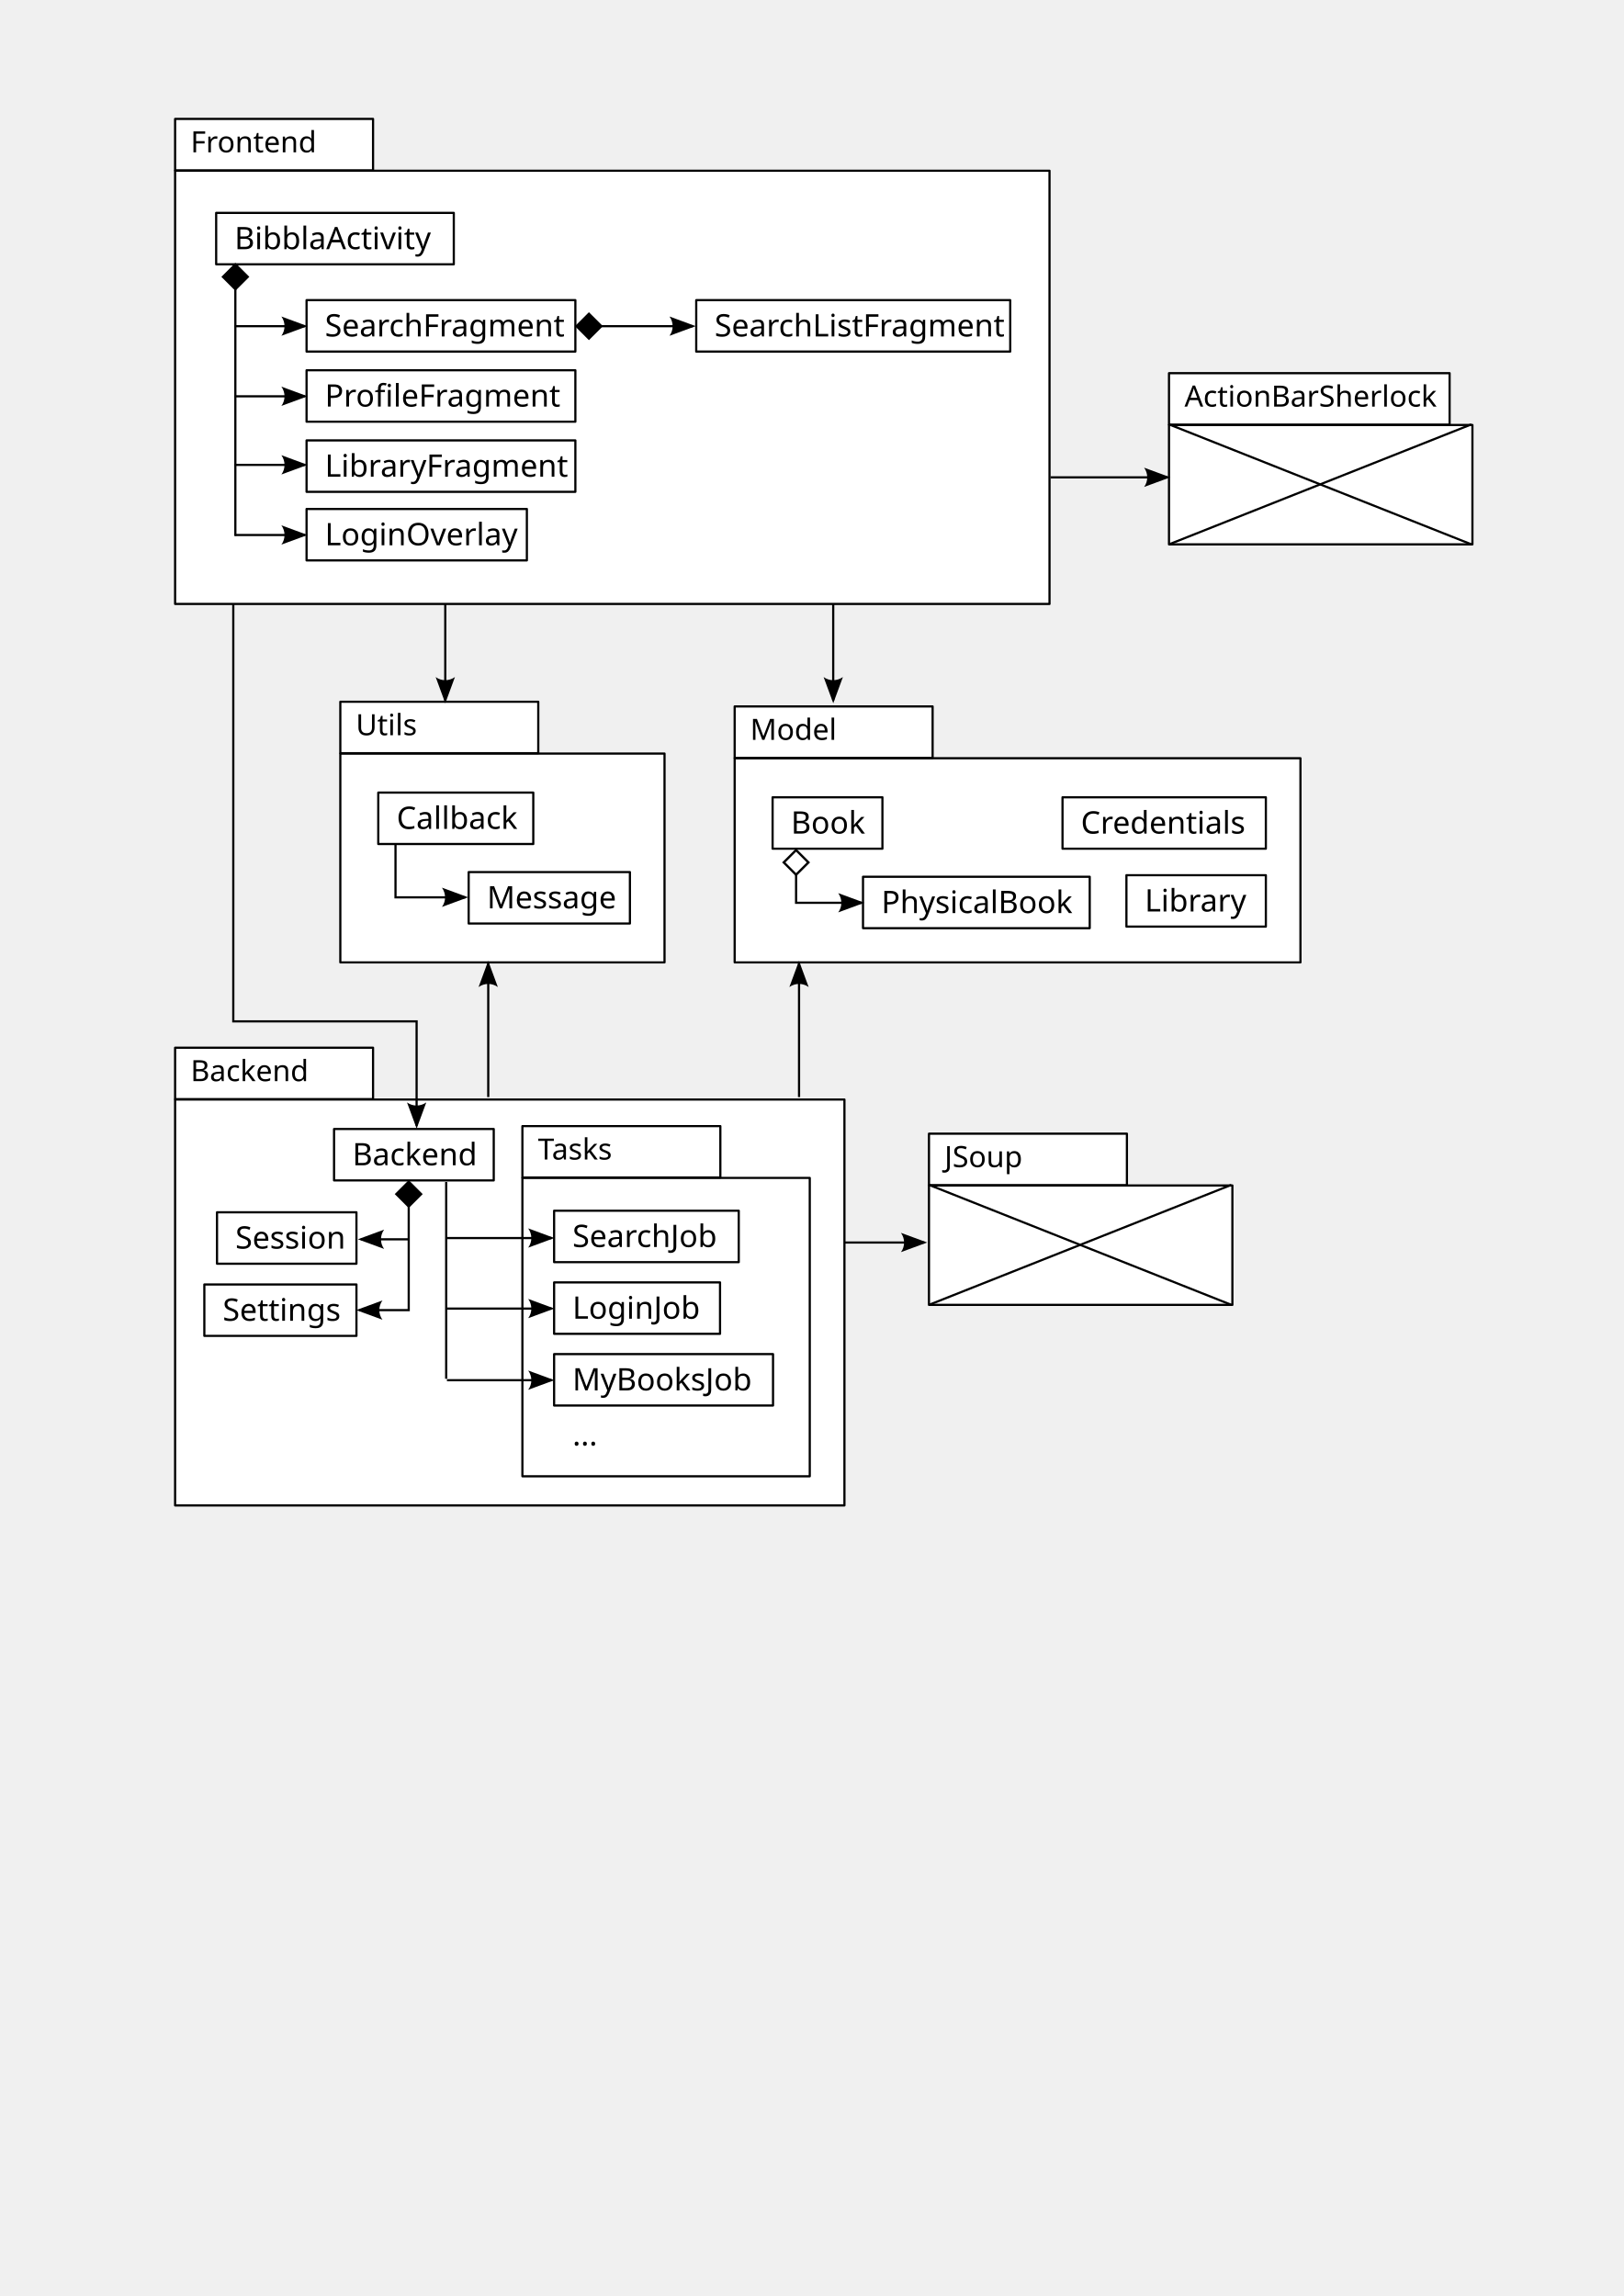
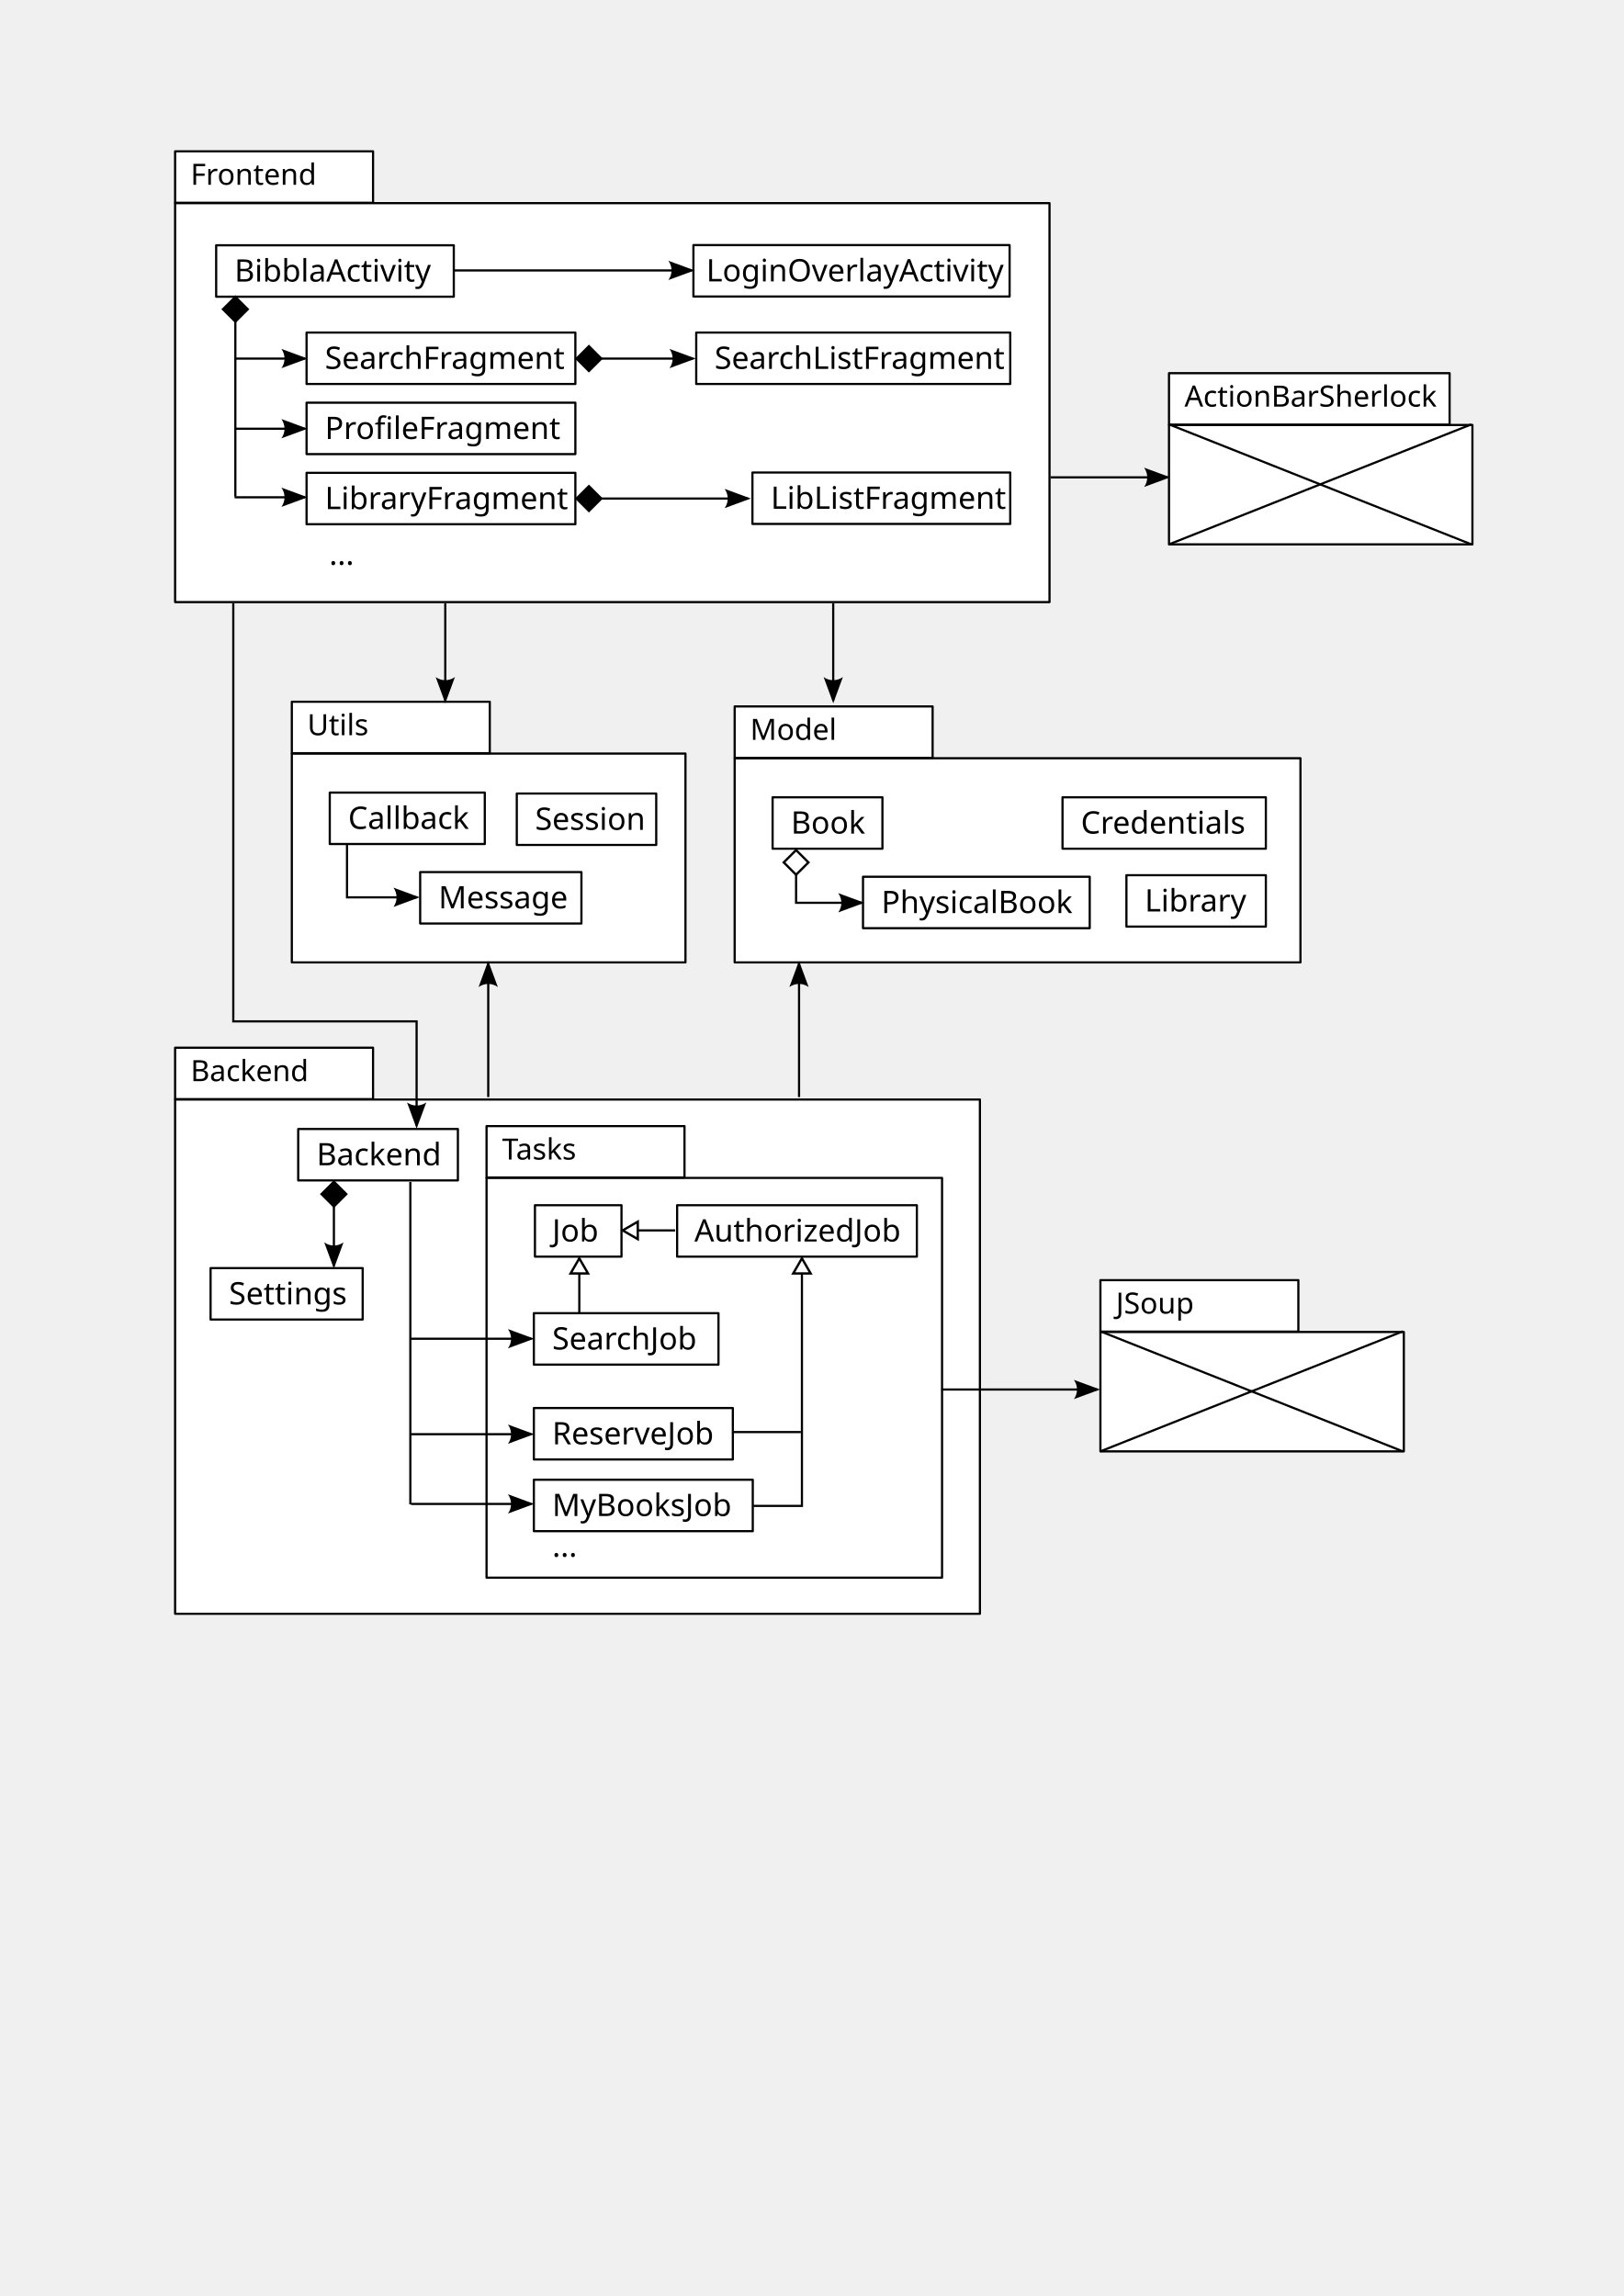
<svg xmlns="http://www.w3.org/2000/svg" xmlns:xlink="http://www.w3.org/1999/xlink" width="744.094" height="1052.362" id="svg5594" version="1.1">
  <defs id="defs5596">
+     <marker orient="auto" refY="0.0" refX="0.0" id="EmptyTriangleOutL" style="overflow:visible">
+       <path id="path4422" d="M 5.77,0.0 L -2.88,5.0 L -2.88,-5.0 L 5.77,0.0 z " style="fill-rule:evenodd;fill:#FFFFFF;stroke:#000000;stroke-width:1.0pt" transform="scale(0.8) translate(-6,0)" />
+     </marker>
    <marker orient="auto" refY="0.0" refX="0.0" id="EmptyDiamondLend" style="overflow:visible">
      <path id="path6801" d="M 0,-7.071 L -7.071,0 L 0,7.071 L 7.071,0 L 0,-7.071 z " style="fill-rule:evenodd;fill:#FFFFFF;stroke:#000000;stroke-width:1.0pt" transform="scale(0.8) translate(-7,0)" />
    </marker>
    <marker orient="auto" refY="0.0" refX="0.0" id="Arrow2Lend" style="overflow:visible;">
      <path id="path6698" style="fill-rule:evenodd;stroke-width:0.625;stroke-linejoin:round;" d="M 8.719,4.034 L -2.207,0.016 L 8.719,-4.002 C 6.973,-1.63 6.983,1.616 8.719,4.034 z " transform="scale(1.1) rotate(180) translate(1,0)" />
    </marker>
    <marker orient="auto" refY="0.0" refX="0.0" id="Arrow1Lend" style="overflow:visible;">
      <path id="path6680" d="M 0.0,0.0 L 5.0,-5.0 L -12.5,0.0 L 5.0,5.0 L 0.0,0.0 z " style="fill-rule:evenodd;stroke:#000000;stroke-width:1.0pt;" transform="scale(0.8) rotate(180) translate(12.5,0)" />
    </marker>
    <marker orient="auto" refY="0.0" refX="0.0" id="DiamondLend" style="overflow:visible">
      <path id="path6774" d="M 0,-7.071 L -7.071,0 L 0,7.071 L 7.071,0 L 0,-7.071 z " style="fill-rule:evenodd;stroke:#000000;stroke-width:1.0pt" transform="scale(0.8) translate(-7,0)" />
    </marker>
    <marker orient="auto" refY="0.0" refX="0.0" id="DiamondL" style="overflow:visible">
      <path id="path6756" d="M 0,-7.071 L -7.071,0 L 0,7.071 L 7.071,0 L 0,-7.071 z " style="fill-rule:evenodd;stroke:#000000;stroke-width:1.0pt" transform="scale(0.8)" />
    </marker>
    <marker orient="auto" refY="0.0" refX="0.0" id="DiamondLstart" style="overflow:visible">
      <path id="path6765" d="M 0,-7.071 L -7.071,0 L 0,7.071 L 7.071,0 L 0,-7.071 z " style="fill-rule:evenodd;stroke:#000000;stroke-width:1.0pt" transform="scale(0.8) translate(7,0)" />
    </marker>
    <marker orient="auto" refY="0.0" refX="0.0" id="TriangleInL" style="overflow:visible">
      <path id="path6810" d="M 5.77,0.0 L -2.88,5.0 L -2.88,-5.0 L 5.77,0.0 z " style="fill-rule:evenodd;stroke:#000000;stroke-width:1.0pt" transform="scale(-0.8)" />
    </marker>
    <marker orient="auto" refY="0.0" refX="0.0" id="Tail" style="overflow:visible">
      <g id="g6713" transform="scale(-1.2)">
        <path id="path6715" d="M -3.805,-3.959 L 0.544,0" style="fill:none;fill-rule:evenodd;stroke:#000000;stroke-width:0.8;stroke-linecap:round" />
        <path id="path6717" d="M -1.287,-3.959 L 3.062,0" style="fill:none;fill-rule:evenodd;stroke:#000000;stroke-width:0.8;stroke-linecap:round" />
        <path id="path6719" d="M 1.305,-3.959 L 5.654,0" style="fill:none;fill-rule:evenodd;stroke:#000000;stroke-width:0.8;stroke-linecap:round" />
        <path id="path6721" d="M -3.805,4.178 L 0.544,0.22" style="fill:none;fill-rule:evenodd;stroke:#000000;stroke-width:0.8;stroke-linecap:round" />
        <path id="path6723" d="M -1.287,4.178 L 3.062,0.22" style="fill:none;fill-rule:evenodd;stroke:#000000;stroke-width:0.8;stroke-linecap:round" />
        <path id="path6725" d="M 1.305,4.178 L 5.654,0.22" style="fill:none;fill-rule:evenodd;stroke:#000000;stroke-width:0.8;stroke-linecap:round" />
      </g>
    </marker>
    <marker orient="auto" refY="0.0" refX="0.0" id="Arrow2Sstart" style="overflow:visible">
      <path id="path6707" style="fill-rule:evenodd;stroke-width:0.625;stroke-linejoin:round" d="M 8.719,4.034 L -2.207,0.016 L 8.719,-4.002 C 6.973,-1.63 6.983,1.616 8.719,4.034 z " transform="scale(0.3) translate(-2.3,0)" />
    </marker>
    <marker orient="auto" refY="0.0" refX="0.0" id="Arrow2Lstart" style="overflow:visible">
      <path id="path6695" style="fill-rule:evenodd;stroke-width:0.625;stroke-linejoin:round" d="M 8.719,4.034 L -2.207,0.016 L 8.719,-4.002 C 6.973,-1.63 6.983,1.616 8.719,4.034 z " transform="scale(1.1) translate(1,0)" />
    </marker>
    <marker orient="auto" refY="0.0" refX="0.0" id="Arrow1Mstart" style="overflow:visible">
      <path id="path6683" d="M 0.0,0.0 L 5.0,-5.0 L -12.5,0.0 L 5.0,5.0 L 0.0,0.0 z " style="fill-rule:evenodd;stroke:#000000;stroke-width:1.0pt" transform="scale(0.4) translate(10,0)" />
    </marker>
    <marker orient="auto" refY="0.0" refX="0.0" id="Arrow1Lstart" style="overflow:visible">
      <path id="path6677" d="M 0.0,0.0 L 5.0,-5.0 L -12.5,0.0 L 5.0,5.0 L 0.0,0.0 z " style="fill-rule:evenodd;stroke:#000000;stroke-width:1.0pt" transform="scale(0.8) translate(12.5,0)" />
    </marker>
  </defs>
  <g id="layer1">
-     <g transform="translate(343.1023,37.31617)" id="g6412">
-       <rect style="fill:#ffffff;fill-opacity:1;stroke:#000000;stroke-width:1;stroke-linejoin:round;stroke-miterlimit:4;stroke-opacity:1;stroke-dasharray:none;stroke-dashoffset:0" id="rect6414" width="400.714" height="198.571" x="-262.857" y="40.934" />
+     <g transform="translate(343.1023,52.17259)" id="g6412">
+       <rect style="fill:#ffffff;fill-opacity:1;stroke:#000000;stroke-width:1;stroke-linejoin:round;stroke-miterlimit:4;stroke-opacity:1;stroke-dasharray:none;stroke-dashoffset:0" id="rect6414" width="400.714" height="182.857" x="-262.857" y="40.934" />
      <rect y="17.184" x="-262.857" height="23.571" width="90.714" id="rect6416" style="fill:#ffffff;fill-opacity:1;stroke:#000000;stroke-width:1;stroke-linejoin:round;stroke-miterlimit:4;stroke-opacity:1;stroke-dasharray:none;stroke-dashoffset:0" />
      <text xml:space="preserve" style="font-size:13.435px;font-style:normal;font-variant:normal;font-weight:normal;font-stretch:normal;line-height:103%;letter-spacing:0px;word-spacing:0px;fill:#000000;fill-opacity:1;stroke:none;font-family:Ubuntu;-inkscape-font-specification:Ubuntu" x="-255.749" y="32.51" id="text6418">
        <tspan id="tspan6420" x="-255.749" y="32.51">Frontend</tspan>
      </text>
    </g>
-     <g id="g6558" transform="translate(-15.71429,-17.14286)">
-       <rect style="fill:#ffffff;fill-opacity:1;stroke:#000000;stroke-width:1;stroke-linejoin:round;stroke-miterlimit:4;stroke-opacity:1;stroke-dasharray:none;stroke-dashoffset:0" id="rect6424" width="148.571" height="95.714" x="171.674" y="362.535" />
+     <g id="g6558" transform="translate(-37.93764,-17.14286)">
+       <rect style="fill:#ffffff;fill-opacity:1;stroke:#000000;stroke-width:1;stroke-linejoin:round;stroke-miterlimit:4;stroke-opacity:1;stroke-dasharray:none;stroke-dashoffset:0" id="rect6424" width="180.391" height="95.714" x="171.674" y="362.535" />
      <rect y="338.785" x="171.674" height="23.571" width="90.714" id="rect6426" style="fill:#ffffff;fill-opacity:1;stroke:#000000;stroke-width:1;stroke-linejoin:round;stroke-miterlimit:4;stroke-opacity:1;stroke-dasharray:none;stroke-dashoffset:0" />
      <text xml:space="preserve" style="font-size:13.435px;font-style:normal;font-variant:normal;font-weight:normal;font-stretch:normal;line-height:103%;letter-spacing:0px;word-spacing:0px;fill:#000000;fill-opacity:1;stroke:none;font-family:Ubuntu;-inkscape-font-specification:Ubuntu" x="178.782" y="354.112" id="text6428">
        <tspan id="tspan6430" x="178.782" y="354.112">Utils</tspan>
      </text>
    </g>
    <g id="g6564" transform="translate(-54.28571,-15)">
      <rect y="362.535" x="390.959" height="93.571" width="259.286" id="rect6508" style="fill:#ffffff;fill-opacity:1;stroke:#000000;stroke-width:1;stroke-linejoin:round;stroke-miterlimit:4;stroke-opacity:1;stroke-dasharray:none;stroke-dashoffset:0" />
      <rect style="fill:#ffffff;fill-opacity:1;stroke:#000000;stroke-width:1;stroke-linejoin:round;stroke-miterlimit:4;stroke-opacity:1;stroke-dasharray:none;stroke-dashoffset:0" id="rect6510" width="90.714" height="23.571" x="390.959" y="338.785" />
      <text id="text6512" y="354.112" x="398.068" style="font-size:13.435px;font-style:normal;font-variant:normal;font-weight:normal;font-stretch:normal;line-height:103%;letter-spacing:0px;word-spacing:0px;fill:#000000;fill-opacity:1;stroke:none;font-family:Ubuntu;-inkscape-font-specification:Ubuntu" xml:space="preserve">
        <tspan y="354.112" x="398.068" id="tspan6514">Model</tspan>
      </text>
    </g>
-     <g id="g6432" transform="translate(57.63307,81.81514)">
+     <g id="g6432" transform="translate(57.63307,96.67156)">
      <rect style="fill:#ffffff;fill-opacity:1;stroke:#000000;stroke-width:1;stroke-linejoin:round;stroke-miterlimit:4;stroke-opacity:1;stroke-dasharray:none;stroke-dashoffset:0" id="rect6434" width="108.897" height="23.571" x="41.429" y="15.755" />
      <text id="text6436" y="32.392" x="49.835" style="font-size:14.214px;font-style:normal;font-variant:normal;font-weight:normal;font-stretch:normal;line-height:103%;letter-spacing:0px;word-spacing:0px;fill:#000000;fill-opacity:1;stroke:none;font-family:Ubuntu;-inkscape-font-specification:Ubuntu" xml:space="preserve">
        <tspan y="32.392" x="49.835" id="tspan6438">BibblaActivity</tspan>
      </text>
    </g>
-     <g transform="translate(99.06164,121.8151)" id="g6442">
+     <g transform="translate(99.06164,136.6716)" id="g6442">
      <rect y="15.755" x="41.429" height="23.571" width="123.183" id="rect6444" style="fill:#ffffff;fill-opacity:1;stroke:#000000;stroke-width:1;stroke-linejoin:round;stroke-miterlimit:4;stroke-opacity:1;stroke-dasharray:none;stroke-dashoffset:0" />
      <text xml:space="preserve" style="font-size:14.214px;font-style:normal;font-variant:normal;font-weight:normal;font-stretch:normal;line-height:103%;letter-spacing:0px;word-spacing:0px;fill:#000000;fill-opacity:1;stroke:none;font-family:Ubuntu;-inkscape-font-specification:Ubuntu" x="49.835" y="32.392" id="text6446">
        <tspan id="tspan6448" x="49.835" y="32.392">SearchFragment</tspan>
      </text>
    </g>
-     <g id="g6450" transform="translate(99.06164,153.958)">
+     <g id="g6450" transform="translate(99.06164,168.8144)">
      <rect style="fill:#ffffff;fill-opacity:1;stroke:#000000;stroke-width:1;stroke-linejoin:round;stroke-miterlimit:4;stroke-opacity:1;stroke-dasharray:none;stroke-dashoffset:0" id="rect6452" width="123.183" height="23.571" x="41.429" y="15.755" />
      <text id="text6454" y="32.392" x="49.835" style="font-size:14.214px;font-style:normal;font-variant:normal;font-weight:normal;font-stretch:normal;line-height:103%;letter-spacing:0px;word-spacing:0px;fill:#000000;fill-opacity:1;stroke:none;font-family:Ubuntu;-inkscape-font-specification:Ubuntu" xml:space="preserve">
        <tspan y="32.392" x="49.835" id="tspan6456">ProfileFragment</tspan>
      </text>
    </g>
-     <g transform="translate(99.06164,186.1009)" id="g6458">
+     <g transform="translate(99.06164,200.9573)" id="g6458">
      <rect y="15.755" x="41.429" height="23.571" width="123.183" id="rect6460" style="fill:#ffffff;fill-opacity:1;stroke:#000000;stroke-width:1;stroke-linejoin:round;stroke-miterlimit:4;stroke-opacity:1;stroke-dasharray:none;stroke-dashoffset:0" />
      <text xml:space="preserve" style="font-size:14.214px;font-style:normal;font-variant:normal;font-weight:normal;font-stretch:normal;line-height:103%;letter-spacing:0px;word-spacing:0px;fill:#000000;fill-opacity:1;stroke:none;font-family:Ubuntu;-inkscape-font-specification:Ubuntu" x="49.835" y="32.392" id="text6462">
        <tspan id="tspan6464" x="49.835" y="32.392">LibraryFragment</tspan>
      </text>
    </g>
-     <g id="g6466" transform="translate(99.06164,217.5294)">
-       <rect style="fill:#ffffff;fill-opacity:1;stroke:#000000;stroke-width:1;stroke-linejoin:round;stroke-miterlimit:4;stroke-opacity:1;stroke-dasharray:none;stroke-dashoffset:0" id="rect6468" width="100.959" height="23.571" x="41.429" y="15.755" />
-       <text id="text6470" y="32.392" x="49.835" style="font-size:14.214px;font-style:normal;font-variant:normal;font-weight:normal;font-stretch:normal;line-height:103%;letter-spacing:0px;word-spacing:0px;fill:#000000;fill-opacity:1;stroke:none;font-family:Ubuntu;-inkscape-font-specification:Ubuntu" xml:space="preserve">
-         <tspan y="32.392" x="49.835" id="tspan6472">LoginOverlay</tspan>
-       </text>
-     </g>
-     <g id="g6474" transform="translate(277.6331,121.8151)">
+     <g id="g6474" transform="translate(277.6331,136.6716)">
      <rect style="fill:#ffffff;fill-opacity:1;stroke:#000000;stroke-width:1;stroke-linejoin:round;stroke-miterlimit:4;stroke-opacity:1;stroke-dasharray:none;stroke-dashoffset:0" id="rect6476" width="143.897" height="23.571" x="41.429" y="15.755" />
      <text id="text6478" y="32.392" x="49.835" style="font-size:14.214px;font-style:normal;font-variant:normal;font-weight:normal;font-stretch:normal;line-height:103%;letter-spacing:0px;word-spacing:0px;fill:#000000;fill-opacity:1;stroke:none;font-family:Ubuntu;-inkscape-font-specification:Ubuntu" xml:space="preserve">
        <tspan y="32.392" x="49.835" id="tspan6480">SearchListFragment</tspan>
      </text>
    </g>
-     <g transform="translate(131.9188,347.5294)" id="g6482">
+     <g transform="translate(109.6954,347.5294)" id="g6482">
      <rect y="15.755" x="41.429" height="23.571" width="71.04" id="rect6484" style="fill:#ffffff;fill-opacity:1;stroke:#000000;stroke-width:1;stroke-linejoin:round;stroke-miterlimit:4;stroke-opacity:1;stroke-dasharray:none;stroke-dashoffset:0" />
      <text xml:space="preserve" style="font-size:14.214px;font-style:normal;font-variant:normal;font-weight:normal;font-stretch:normal;line-height:103%;letter-spacing:0px;word-spacing:0px;fill:#000000;fill-opacity:1;stroke:none;font-family:Ubuntu;-inkscape-font-specification:Ubuntu" x="49.835" y="32.392" id="text6486">
        <tspan id="tspan6488" x="49.835" y="32.392">Callback</tspan>
      </text>
    </g>
-     <g id="g6492" transform="translate(173.3474,383.958)">
+     <g id="g6492" transform="translate(151.124,383.958)">
      <rect style="fill:#ffffff;fill-opacity:1;stroke:#000000;stroke-width:1;stroke-linejoin:round;stroke-miterlimit:4;stroke-opacity:1;stroke-dasharray:none;stroke-dashoffset:0" id="rect6494" width="73.897" height="23.571" x="41.429" y="15.755" />
      <text id="text6496" y="32.392" x="49.835" style="font-size:14.214px;font-style:normal;font-variant:normal;font-weight:normal;font-stretch:normal;line-height:103%;letter-spacing:0px;word-spacing:0px;fill:#000000;fill-opacity:1;stroke:none;font-family:Ubuntu;-inkscape-font-specification:Ubuntu" xml:space="preserve">
        <tspan y="32.392" x="49.835" id="tspan6498">Message</tspan>
        <tspan y="47.032" x="49.835" id="tspan6548" />
      </text>
    </g>
    <g id="g6516" transform="translate(312.6331,349.6723)">
      <rect style="fill:#ffffff;fill-opacity:1;stroke:#000000;stroke-width:1;stroke-linejoin:round;stroke-miterlimit:4;stroke-opacity:1;stroke-dasharray:none;stroke-dashoffset:0" id="rect6518" width="50.326" height="23.571" x="41.429" y="15.755" />
      <text id="text6520" y="32.392" x="49.835" style="font-size:14.214px;font-style:normal;font-variant:normal;font-weight:normal;font-stretch:normal;line-height:103%;letter-spacing:0px;word-spacing:0px;fill:#000000;fill-opacity:1;stroke:none;font-family:Ubuntu;-inkscape-font-specification:Ubuntu" xml:space="preserve">
        <tspan y="32.392" x="49.835" id="tspan6522">Book</tspan>
      </text>
    </g>
    <g transform="translate(354.0616,386.1008)" id="g6524">
      <rect y="15.755" x="41.429" height="23.571" width="103.897" id="rect6526" style="fill:#ffffff;fill-opacity:1;stroke:#000000;stroke-width:1;stroke-linejoin:round;stroke-miterlimit:4;stroke-opacity:1;stroke-dasharray:none;stroke-dashoffset:0" />
      <text xml:space="preserve" style="font-size:14.214px;font-style:normal;font-variant:normal;font-weight:normal;font-stretch:normal;line-height:103%;letter-spacing:0px;word-spacing:0px;fill:#000000;fill-opacity:1;stroke:none;font-family:Ubuntu;-inkscape-font-specification:Ubuntu" x="49.835" y="32.392" id="text6528">
        <tspan id="tspan6530" x="49.835" y="32.392">PhysicalBook</tspan>
      </text>
    </g>
    <g transform="translate(474.7759,385.3866)" id="g6532">
      <rect y="15.755" x="41.429" height="23.571" width="63.897" id="rect6534" style="fill:#ffffff;fill-opacity:1;stroke:#000000;stroke-width:1;stroke-linejoin:round;stroke-miterlimit:4;stroke-opacity:1;stroke-dasharray:none;stroke-dashoffset:0" />
      <text xml:space="preserve" style="font-size:14.214px;font-style:normal;font-variant:normal;font-weight:normal;font-stretch:normal;line-height:103%;letter-spacing:0px;word-spacing:0px;fill:#000000;fill-opacity:1;stroke:none;font-family:Ubuntu;-inkscape-font-specification:Ubuntu" x="49.835" y="32.392" id="text6536">
        <tspan id="tspan6538" x="49.835" y="32.392">Library</tspan>
      </text>
    </g>
    <g id="g6540" transform="translate(445.4902,349.6723)">
      <rect style="fill:#ffffff;fill-opacity:1;stroke:#000000;stroke-width:1;stroke-linejoin:round;stroke-miterlimit:4;stroke-opacity:1;stroke-dasharray:none;stroke-dashoffset:0" id="rect6542" width="93.183" height="23.571" x="41.429" y="15.755" />
      <text id="text6544" y="32.392" x="49.835" style="font-size:14.214px;font-style:normal;font-variant:normal;font-weight:normal;font-stretch:normal;line-height:103%;letter-spacing:0px;word-spacing:0px;fill:#000000;fill-opacity:1;stroke:none;font-family:Ubuntu;-inkscape-font-specification:Ubuntu" xml:space="preserve">
        <tspan y="32.392" x="49.835" id="tspan6546">Credentials</tspan>
      </text>
    </g>
    <g id="g6580" transform="translate(343.1023,463.0305)">
-       <rect y="40.934" x="-262.857" height="186.046" width="306.733" id="rect6582" style="fill:#ffffff;fill-opacity:1;stroke:#000000;stroke-width:1;stroke-linejoin:round;stroke-miterlimit:4;stroke-opacity:1;stroke-dasharray:none;stroke-dashoffset:0" />
+       <rect y="40.934" x="-262.857" height="235.702" width="368.822" id="rect6582" style="fill:#ffffff;fill-opacity:1;stroke:#000000;stroke-width:1;stroke-linejoin:round;stroke-miterlimit:4;stroke-opacity:1;stroke-dasharray:none;stroke-dashoffset:0" />
      <rect style="fill:#ffffff;fill-opacity:1;stroke:#000000;stroke-width:1;stroke-linejoin:round;stroke-miterlimit:4;stroke-opacity:1;stroke-dasharray:none;stroke-dashoffset:0" id="rect6584" width="90.714" height="23.571" x="-262.857" y="17.184" />
      <text id="text6586" y="32.51" x="-255.749" style="font-size:13.435px;font-style:normal;font-variant:normal;font-weight:normal;font-stretch:normal;line-height:103%;letter-spacing:0px;word-spacing:0px;fill:#000000;fill-opacity:1;stroke:none;font-family:Ubuntu;-inkscape-font-specification:Ubuntu" xml:space="preserve">
        <tspan y="32.51" x="-255.749" id="tspan6588">Backend</tspan>
      </text>
    </g>
-     <g transform="translate(111.6562,501.7136)" id="g6590">
+     <g transform="translate(95.22768,501.7136)" id="g6590">
      <rect y="15.755" x="41.429" height="23.571" width="73.183" id="rect6592" style="fill:#ffffff;fill-opacity:1;stroke:#000000;stroke-width:1;stroke-linejoin:round;stroke-miterlimit:4;stroke-opacity:1;stroke-dasharray:none;stroke-dashoffset:0" />
      <text xml:space="preserve" style="font-size:14.214px;font-style:normal;font-variant:normal;font-weight:normal;font-stretch:normal;line-height:103%;letter-spacing:0px;word-spacing:0px;fill:#000000;fill-opacity:1;stroke:none;font-family:Ubuntu;-inkscape-font-specification:Ubuntu" x="49.835" y="32.392" id="text6594">
        <tspan id="tspan6596" x="49.835" y="32.392">Backend</tspan>
      </text>
    </g>
-     <g transform="translate(502.2582,498.9601)" id="g6598">
-       <rect style="fill:#ffffff;fill-opacity:1;stroke:#000000;stroke-width:1;stroke-linejoin:round;stroke-miterlimit:4;stroke-opacity:1;stroke-dasharray:none;stroke-dashoffset:0" id="rect6600" width="131.69" height="136.754" x="-262.857" y="40.934" />
+     <g transform="translate(485.8296,498.9601)" id="g6598">
+       <rect style="fill:#ffffff;fill-opacity:1;stroke:#000000;stroke-width:1;stroke-linejoin:round;stroke-miterlimit:4;stroke-opacity:1;stroke-dasharray:none;stroke-dashoffset:0" id="rect6600" width="208.742" height="183.221" x="-262.857" y="40.934" />
      <rect y="17.184" x="-262.857" height="23.571" width="90.714" id="rect6602" style="fill:#ffffff;fill-opacity:1;stroke:#000000;stroke-width:1;stroke-linejoin:round;stroke-miterlimit:4;stroke-opacity:1;stroke-dasharray:none;stroke-dashoffset:0" />
      <text xml:space="preserve" style="font-size:13.435px;font-style:normal;font-variant:normal;font-weight:normal;font-stretch:normal;line-height:103%;letter-spacing:0px;word-spacing:0px;fill:#000000;fill-opacity:1;stroke:none;font-family:Ubuntu;-inkscape-font-specification:Ubuntu" x="-255.749" y="32.51" id="text6604">
        <tspan id="tspan6606" x="-255.749" y="32.51">Tasks</tspan>
      </text>
    </g>
-     <g id="g11970" transform="translate(-277.7919,-45.45686)">
+     <g id="g11970" transform="translate(-287.0777,1.51523)">
      <rect style="fill:#ffffff;fill-opacity:1;stroke:#000000;stroke-width:1;stroke-linejoin:round;stroke-miterlimit:4;stroke-opacity:1;stroke-dasharray:none;stroke-dashoffset:0" id="rect6610" width="84.611" height="23.571" x="531.724" y="600.385" />
      <text id="text6612" y="617.022" x="540.131" style="font-size:14.214px;font-style:normal;font-variant:normal;font-weight:normal;font-stretch:normal;line-height:103%;letter-spacing:0px;word-spacing:0px;fill:#000000;fill-opacity:1;stroke:none;font-family:Ubuntu;-inkscape-font-specification:Ubuntu" xml:space="preserve">
        <tspan y="617.022" x="540.131" id="tspan6614">SearchJob</tspan>
      </text>
    </g>
-     <text id="text11961" y="662.479" x="262.339" style="font-size:14.214px;font-style:normal;font-variant:normal;font-weight:normal;font-stretch:normal;line-height:103%;letter-spacing:0px;word-spacing:0px;fill:#000000;fill-opacity:1;stroke:none;font-family:Ubuntu;-inkscape-font-specification:Ubuntu" xml:space="preserve">
-       <tspan y="662.479" x="262.339" id="tspan11963">...</tspan>
+     <text id="text11961" y="713.492" x="253.053" style="font-size:14.214px;font-style:normal;font-variant:normal;font-weight:normal;font-stretch:normal;line-height:103%;letter-spacing:0px;word-spacing:0px;fill:#000000;fill-opacity:1;stroke:none;font-family:Ubuntu;-inkscape-font-specification:Ubuntu" xml:space="preserve">
+       <tspan y="713.492" x="253.053" id="tspan11963">...</tspan>
    </text>
-     <g transform="translate(212.5033,572.0305)" id="g6626">
-       <rect y="15.755" x="41.429" height="23.571" width="76.04" id="rect6628" style="fill:#ffffff;fill-opacity:1;stroke:#000000;stroke-width:1;stroke-linejoin:round;stroke-miterlimit:4;stroke-opacity:1;stroke-dasharray:none;stroke-dashoffset:0" />
+     <g transform="translate(203.2176,629.6092)" id="g6626">
+       <rect y="15.755" x="41.429" height="23.571" width="91.192" id="rect6628" style="fill:#ffffff;fill-opacity:1;stroke:#000000;stroke-width:1;stroke-linejoin:round;stroke-miterlimit:4;stroke-opacity:1;stroke-dasharray:none;stroke-dashoffset:0" />
      <text xml:space="preserve" style="font-size:14.214px;font-style:normal;font-variant:normal;font-weight:normal;font-stretch:normal;line-height:103%;letter-spacing:0px;word-spacing:0px;fill:#000000;fill-opacity:1;stroke:none;font-family:Ubuntu;-inkscape-font-specification:Ubuntu" x="49.835" y="32.392" id="text6630">
-         <tspan id="tspan6632" x="49.835" y="32.392">LoginJob</tspan>
-       </text>
-     </g>
-     <g id="g6634" transform="translate(212.5033,604.8877)">
+         <tspan id="tspan6632" x="49.835" y="32.392">ReserveJob</tspan>
+       </text>
+     </g>
+     <g id="g6634" transform="translate(203.2176,662.4664)">
      <rect style="fill:#ffffff;fill-opacity:1;stroke:#000000;stroke-width:1;stroke-linejoin:round;stroke-miterlimit:4;stroke-opacity:1;stroke-dasharray:none;stroke-dashoffset:0" id="rect6636" width="100.326" height="23.571" x="41.429" y="15.755" />
      <text id="text6638" y="32.392" x="49.835" style="font-size:14.214px;font-style:normal;font-variant:normal;font-weight:normal;font-stretch:normal;line-height:103%;letter-spacing:0px;word-spacing:0px;fill:#000000;fill-opacity:1;stroke:none;font-family:Ubuntu;-inkscape-font-specification:Ubuntu" xml:space="preserve">
        <tspan y="32.392" x="49.835" id="tspan6640">MyBooksJob</tspan>
      </text>
    </g>
-     <g id="g6642" transform="translate(58.02153,539.8876)">
+     <g id="g6642" transform="translate(195.4023,347.9587)">
      <rect style="fill:#ffffff;fill-opacity:1;stroke:#000000;stroke-width:1;stroke-linejoin:round;stroke-miterlimit:4;stroke-opacity:1;stroke-dasharray:none;stroke-dashoffset:0" id="rect6644" width="63.897" height="23.571" x="41.429" y="15.755" />
      <text id="text6646" y="32.392" x="49.835" style="font-size:14.214px;font-style:normal;font-variant:normal;font-weight:normal;font-stretch:normal;line-height:103%;letter-spacing:0px;word-spacing:0px;fill:#000000;fill-opacity:1;stroke:none;font-family:Ubuntu;-inkscape-font-specification:Ubuntu" xml:space="preserve">
        <tspan y="32.392" x="49.835" id="tspan6648">Session</tspan>
      </text>
    </g>
-     <path style="fill:none;stroke:#000000;stroke-width:1px;stroke-linecap:butt;stroke-linejoin:miter;stroke-opacity:1;marker-start:url(#DiamondLstart)" d="m 107.857,121.291 0,124.286" id="path6669" />
-     <path style="fill:none;stroke:#000000;stroke-width:1px;stroke-linecap:butt;stroke-linejoin:miter;stroke-opacity:1;marker-start:url(#Arrow2Lstart)" d="m 139.643,149.505 -32.143,0" id="path6671" />
+     <path style="fill:none;stroke:#000000;stroke-width:1px;stroke-linecap:butt;stroke-linejoin:miter;stroke-opacity:1;marker-start:url(#DiamondLstart)" d="m 107.857,136.147 0,91.456" id="path6669" />
+     <path style="fill:none;stroke:#000000;stroke-width:1px;stroke-linecap:butt;stroke-linejoin:miter;stroke-opacity:1;marker-start:url(#Arrow2Lstart)" d="m 139.643,164.361 -32.143,0" id="path6671" />
    <use x="0" y="0" xlink:href="#path6671" id="use9039" transform="translate(0,32.14286)" width="744.094" height="1052.362" />
    <use height="1052.362" width="744.094" transform="translate(0,63.57143)" id="use9041" xlink:href="#path6671" y="0" x="0" />
-     <use x="0" y="0" xlink:href="#path6671" id="use9043" transform="translate(0,95.71429)" width="744.094" height="1052.362" />
-     <path id="path9249" d="m 317.5,149.505 -53.214,0" style="fill:none;stroke:#000000;stroke-width:1px;stroke-linecap:butt;stroke-linejoin:miter;stroke-opacity:1;marker-start:url(#Arrow2Lstart);marker-end:url(#DiamondLend);marker-mid:none" />
-     <path style="fill:none;stroke:#000000;stroke-width:1px;stroke-linecap:butt;stroke-linejoin:miter;stroke-opacity:1;marker-start:url(#Arrow2Lstart);marker-mid:none;marker-end:none" d="m 213.214,411.291 -31.964,0 0,-24.286" id="path10677" />
+     <path id="path9249" d="m 317.5,164.361 -53.214,0" style="fill:none;stroke:#000000;stroke-width:1px;stroke-linecap:butt;stroke-linejoin:miter;stroke-opacity:1;marker-start:url(#Arrow2Lstart);marker-mid:none;marker-end:url(#DiamondLend)" />
+     <path style="fill:none;stroke:#000000;stroke-width:1px;stroke-linecap:butt;stroke-linejoin:miter;stroke-opacity:1;marker-start:url(#Arrow2Lstart);marker-mid:none;marker-end:none" d="m 190.991,411.291 -31.964,0 0,-24.286" id="path10677" />
    <path id="path10679" d="m 394.821,413.791 -30,0 0,-24.107" style="fill:none;stroke:#000000;stroke-width:1px;stroke-linecap:butt;stroke-linejoin:miter;stroke-opacity:1;marker-start:url(#Arrow2Lstart);marker-mid:none;marker-end:url(#EmptyDiamondLend)" />
-     <g id="g11955" transform="translate(41.41625,-1.010153)">
-       <path style="fill:none;stroke:#000000;stroke-width:1px;stroke-linecap:butt;stroke-linejoin:miter;stroke-opacity:1;marker-start:none" d="m 163.058,542.777 0,90.193" id="path10681" />
-       <path style="fill:none;stroke:#000000;stroke-width:1px;stroke-linecap:butt;stroke-linejoin:miter;stroke-opacity:1;marker-start:url(#Arrow2Lstart)" d="m 211.327,633.621 -47.912,0" id="path11103" />
-       <use x="0" y="0" xlink:href="#path11103" id="use12391" transform="translate(0,-32.82996)" width="744.094" height="1052.362" />
-       <use height="1052.362" width="744.094" transform="translate(0,-65.15484)" id="use12393" xlink:href="#path11103" y="0" x="0" />
-     </g>
-     <g transform="translate(52.21316,572.9701)" id="g11107">
+     <g id="g11955" transform="translate(24.98768,56.56854)">
+       <path style="fill:none;stroke:#000000;stroke-width:1px;stroke-linecap:butt;stroke-linejoin:miter;stroke-opacity:1;marker-start:none" d="m 163.058,485.198 0,147.772" id="path10681" />
+       <path style="fill:none;stroke:#000000;stroke-width:1px;stroke-linecap:butt;stroke-linejoin:miter;stroke-opacity:1;marker-start:url(#Arrow2Lstart)" d="m 218.47,632.758 -55.055,0" id="path11103" />
+       <use x="0" y="0" xlink:href="#path11103" id="use12391" transform="translate(0,-31.96774)" width="744.094" height="1052.362" />
+       <use height="1052.362" width="744.094" transform="translate(0,-75.72119)" id="use12393" xlink:href="#path11103" y="0" x="0" />
+     </g>
+     <g transform="translate(55.0703,565.4701)" id="g11107">
      <rect y="15.755" x="41.429" height="23.571" width="69.705" id="rect11109" style="fill:#ffffff;fill-opacity:1;stroke:#000000;stroke-width:1;stroke-linejoin:round;stroke-miterlimit:4;stroke-opacity:1;stroke-dasharray:none;stroke-dashoffset:0" />
      <text xml:space="preserve" style="font-size:14.214px;font-style:normal;font-variant:normal;font-weight:normal;font-stretch:normal;line-height:103%;letter-spacing:0px;word-spacing:0px;fill:#000000;fill-opacity:1;stroke:none;font-family:Ubuntu;-inkscape-font-specification:Ubuntu" x="49.835" y="32.392" id="text11111">
        <tspan id="tspan11113" x="49.835" y="32.392">Settings</tspan>
      </text>
    </g>
-     <g id="g11951" transform="matrix(-1,0,0,1,492.8749,36.15373)">
-       <path id="path11115" d="m 305.873,531.881 21.669,0" style="fill:none;stroke:#000000;stroke-width:1px;stroke-linecap:butt;stroke-linejoin:miter;stroke-opacity:1;marker-start:none;marker-end:url(#Arrow2Lend)" />
-       <path id="path11533" d="m 305.571,505.557 0,58.779 22.728,0" style="fill:none;stroke:#000000;stroke-width:1px;stroke-linecap:butt;stroke-linejoin:miter;stroke-opacity:1;marker-start:url(#DiamondLstart);marker-end:url(#Arrow2Lend)" />
+     <g id="g11951" transform="matrix(-1,0,0,1,458.5892,36.15373)">
+       <path id="path11533" d="m 305.571,505.557 0,38.422" style="fill:none;stroke:#000000;stroke-width:1px;stroke-linecap:butt;stroke-linejoin:miter;stroke-opacity:1;marker-start:url(#DiamondLstart);marker-end:url(#Arrow2Lend)" />
    </g>
    <path style="fill:none;stroke:#000000;stroke-width:1px;stroke-linecap:butt;stroke-linejoin:miter;stroke-opacity:1;marker-start:none;marker-end:url(#Arrow2Lend)" d="m 204.051,276.565 0,44.447" id="path12395" />
    <path id="path12813" d="m 381.838,276.565 0,44.447" style="fill:none;stroke:#000000;stroke-width:1px;stroke-linecap:butt;stroke-linejoin:miter;stroke-opacity:1;marker-start:none;marker-end:url(#Arrow2Lend)" />
    <path style="fill:none;stroke:#000000;stroke-width:1px;stroke-linecap:butt;stroke-linejoin:miter;stroke-opacity:1;marker-start:none;marker-end:url(#Arrow2Lend)" d="m 223.749,502.839 0,-61.114" id="path12815" />
    <path id="path12817" d="m 366.18,502.839 0,-61.114" style="fill:none;stroke:#000000;stroke-width:1px;stroke-linecap:butt;stroke-linejoin:miter;stroke-opacity:1;marker-start:none;marker-end:url(#Arrow2Lend)" />
    <path id="path13651" d="m 106.908,276.565 0,191.575 84.011,0 0,47.831" style="fill:none;stroke:#000000;stroke-width:1px;stroke-linecap:butt;stroke-linejoin:miter;stroke-opacity:1;marker-start:none;marker-end:url(#Arrow2Lend)" />
-     <g transform="translate(688.5744,502.4264)" id="g13653">
-       <rect style="fill:#ffffff;fill-opacity:1;stroke:#000000;stroke-width:1;stroke-linejoin:round;stroke-miterlimit:4;stroke-opacity:1;stroke-dasharray:none;stroke-dashoffset:0" id="rect13655" width="139.048" height="54.726" x="-262.857" y="40.934" />
-       <rect y="17.184" x="-262.857" height="23.571" width="90.714" id="rect13657" style="fill:#ffffff;fill-opacity:1;stroke:#000000;stroke-width:1;stroke-linejoin:round;stroke-miterlimit:4;stroke-opacity:1;stroke-dasharray:none;stroke-dashoffset:0" />
-       <text xml:space="preserve" style="font-size:13.435px;font-style:normal;font-variant:normal;font-weight:normal;font-stretch:normal;line-height:103%;letter-spacing:0px;word-spacing:0px;fill:#000000;fill-opacity:1;stroke:none;font-family:Ubuntu;-inkscape-font-specification:Ubuntu" x="-255.749" y="32.51" id="text13659">
-         <tspan id="tspan13661" x="-255.749" y="32.51">JSoup</tspan>
-       </text>
-       <path style="fill:none;stroke:#000000;stroke-width:1px;stroke-linecap:butt;stroke-linejoin:miter;stroke-opacity:1" d="m 425.714,543.076 138.571,55" id="path13663" transform="translate(-688.5744,-502.4264)" />
-       <path id="path13665" d="M -262.86,95.65 -124.289,40.65" style="fill:none;stroke:#000000;stroke-width:1px;stroke-linecap:butt;stroke-linejoin:miter;stroke-opacity:1" />
-       <rect y="-307.638" x="-152.857" height="54.726" width="139.048" id="rect13667" style="fill:#ffffff;fill-opacity:1;stroke:#000000;stroke-width:1;stroke-linejoin:round;stroke-miterlimit:4;stroke-opacity:1;stroke-dasharray:none;stroke-dashoffset:0" />
-       <rect style="fill:#ffffff;fill-opacity:1;stroke:#000000;stroke-width:1;stroke-linejoin:round;stroke-miterlimit:4;stroke-opacity:1;stroke-dasharray:none;stroke-dashoffset:0" id="rect13669" width="128.595" height="23.571" x="-152.857" y="-331.388" />
-       <text id="text13671" y="-316.062" x="-145.749" style="font-size:13.435px;font-style:normal;font-variant:normal;font-weight:normal;font-stretch:normal;line-height:103%;letter-spacing:0px;word-spacing:0px;fill:#000000;fill-opacity:1;stroke:none;font-family:Ubuntu;-inkscape-font-specification:Ubuntu" xml:space="preserve">
-         <tspan y="-316.062" x="-145.749" id="tspan13673">ActionBarSherlock</tspan>
-       </text>
-       <path id="path13675" d="m -152.86,-307.921 138.571,55" style="fill:none;stroke:#000000;stroke-width:1px;stroke-linecap:butt;stroke-linejoin:miter;stroke-opacity:1" />
-       <path style="fill:none;stroke:#000000;stroke-width:1px;stroke-linecap:butt;stroke-linejoin:miter;stroke-opacity:1" d="m -152.86,-252.921 138.571,-55" id="path13677" />
-       <path style="fill:none;stroke:#000000;stroke-width:1px;stroke-linecap:butt;stroke-linejoin:miter;stroke-opacity:1;marker-end:url(#Arrow2Lend)" d="m 481.429,218.791 53.571,0" id="path13679" transform="translate(-688.5744,-502.4264)" />
-       <path id="path13889" d="m -301.432,67.079 36.429,0" style="fill:none;stroke:#000000;stroke-width:1px;stroke-linecap:butt;stroke-linejoin:miter;stroke-opacity:1;marker-end:url(#Arrow2Lend)" />
-     </g>
+     <g id="g5219" transform="translate(78.57143,67.14286)">
+       <rect style="fill:#ffffff;fill-opacity:1;stroke:#000000;stroke-width:1;stroke-linejoin:round;stroke-miterlimit:4;stroke-opacity:1;stroke-dasharray:none;stroke-dashoffset:0" id="rect13655" width="139.048" height="54.726" x="425.717" y="543.36" />
+       <rect y="519.61" x="425.717" height="23.571" width="90.714" id="rect13657" style="fill:#ffffff;fill-opacity:1;stroke:#000000;stroke-width:1;stroke-linejoin:round;stroke-miterlimit:4;stroke-opacity:1;stroke-dasharray:none;stroke-dashoffset:0" />
+       <text xml:space="preserve" style="font-size:13.435px;font-style:normal;font-variant:normal;font-weight:normal;font-stretch:normal;line-height:103%;letter-spacing:0px;word-spacing:0px;fill:#000000;fill-opacity:1;stroke:none;font-family:Ubuntu;-inkscape-font-specification:Ubuntu" x="432.825" y="534.936" id="text13659">
+         <tspan id="tspan13661" x="432.825" y="534.936">JSoup</tspan>
+       </text>
+       <path style="fill:none;stroke:#000000;stroke-width:1px;stroke-linecap:butt;stroke-linejoin:miter;stroke-opacity:1" d="m 425.714,543.076 138.571,55" id="path13663" />
+       <path id="path13665" d="M 425.714,598.076 564.286,543.076" style="fill:none;stroke:#000000;stroke-width:1px;stroke-linecap:butt;stroke-linejoin:miter;stroke-opacity:1" />
+     </g>
+     <g id="g5227">
+       <rect y="194.789" x="535.717" height="54.726" width="139.048" id="rect13667" style="fill:#ffffff;fill-opacity:1;stroke:#000000;stroke-width:1;stroke-linejoin:round;stroke-miterlimit:4;stroke-opacity:1;stroke-dasharray:none;stroke-dashoffset:0" />
+       <rect style="fill:#ffffff;fill-opacity:1;stroke:#000000;stroke-width:1;stroke-linejoin:round;stroke-miterlimit:4;stroke-opacity:1;stroke-dasharray:none;stroke-dashoffset:0" id="rect13669" width="128.595" height="23.571" x="535.717" y="171.039" />
+       <text id="text13671" y="186.365" x="542.826" style="font-size:13.435px;font-style:normal;font-variant:normal;font-weight:normal;font-stretch:normal;line-height:103%;letter-spacing:0px;word-spacing:0px;fill:#000000;fill-opacity:1;stroke:none;font-family:Ubuntu;-inkscape-font-specification:Ubuntu" xml:space="preserve">
+         <tspan y="186.365" x="542.826" id="tspan13673">ActionBarSherlock</tspan>
+       </text>
+       <path id="path13675" d="m 535.714,194.505 138.571,55" style="fill:none;stroke:#000000;stroke-width:1px;stroke-linecap:butt;stroke-linejoin:miter;stroke-opacity:1" />
+       <path style="fill:none;stroke:#000000;stroke-width:1px;stroke-linecap:butt;stroke-linejoin:miter;stroke-opacity:1" d="M 535.714,249.505 674.286,194.505" id="path13677" />
+     </g>
+     <path id="path13679" d="m 481.429,218.791 53.571,0" style="fill:none;stroke:#000000;stroke-width:1px;stroke-linecap:butt;stroke-linejoin:miter;stroke-opacity:1;marker-end:url(#Arrow2Lend)" />
+     <path style="fill:none;stroke:#000000;stroke-width:1px;stroke-linecap:butt;stroke-linejoin:miter;stroke-opacity:1;marker-end:url(#Arrow2Lend)" d="m 377.857,569.505 36.429,0" id="path13889" />
+     <g transform="translate(298.0617,96.58852)" id="g3160">
+       <rect y="15.755" x="19.71" height="23.571" width="144.901" id="rect3162" style="fill:#ffffff;fill-opacity:1;stroke:#000000;stroke-width:1;stroke-linejoin:round;stroke-miterlimit:4;stroke-opacity:1;stroke-dasharray:none;stroke-dashoffset:0" />
+       <text xml:space="preserve" style="font-size:14.214px;font-style:normal;font-variant:normal;font-weight:normal;font-stretch:normal;line-height:103%;letter-spacing:0px;word-spacing:0px;fill:#000000;fill-opacity:1;stroke:none;font-family:Ubuntu;-inkscape-font-specification:Ubuntu" x="25.592" y="32.392" id="text3164">
+         <tspan id="tspan3166" x="25.592" y="32.392">LoginOverlayActivity</tspan>
+       </text>
+     </g>
+     <path style="fill:none;stroke:#000000;stroke-width:1px;stroke-linecap:butt;stroke-linejoin:miter;stroke-opacity:1;marker-start:url(#Arrow2Lstart);marker-mid:none;marker-end:none" d="m 316.995,123.955 -108.773,0" id="path3168" />
+     <g transform="translate(-286.5726,-47.98224)" id="g4238">
+       <rect y="600.385" x="531.724" height="23.571" width="39.66" id="rect4240" style="fill:#ffffff;fill-opacity:1;stroke:#000000;stroke-width:1;stroke-linejoin:round;stroke-miterlimit:4;stroke-opacity:1;stroke-dasharray:none;stroke-dashoffset:0" />
+       <text xml:space="preserve" style="font-size:14.214px;font-style:normal;font-variant:normal;font-weight:normal;font-stretch:normal;line-height:103%;letter-spacing:0px;word-spacing:0px;fill:#000000;fill-opacity:1;stroke:none;font-family:Ubuntu;-inkscape-font-specification:Ubuntu" x="539.626" y="617.022" id="text4242">
+         <tspan id="tspan4244" x="539.626" y="617.022">Job</tspan>
+       </text>
+     </g>
+     <g id="g4248" transform="translate(-221.4177,-47.98224)">
+       <rect style="fill:#ffffff;fill-opacity:1;stroke:#000000;stroke-width:1;stroke-linejoin:round;stroke-miterlimit:4;stroke-opacity:1;stroke-dasharray:none;stroke-dashoffset:0" id="rect4250" width="109.865" height="23.571" x="531.724" y="600.385" />
+       <text id="text4252" y="617.022" x="539.626" style="font-size:14.214px;font-style:normal;font-variant:normal;font-weight:normal;font-stretch:normal;line-height:103%;letter-spacing:0px;word-spacing:0px;fill:#000000;fill-opacity:1;stroke:none;font-family:Ubuntu;-inkscape-font-specification:Ubuntu" xml:space="preserve">
+         <tspan y="617.022" x="539.626" id="tspan4254">AuthorizedJob</tspan>
+       </text>
+     </g>
+     <path style="fill:none;stroke:#000000;stroke-width:1px;stroke-linecap:butt;stroke-linejoin:miter;stroke-opacity:1;marker-end:url(#EmptyTriangleOutL)" d="m 265.476,601.834 0,-25.254" id="path4256" />
+     <path style="fill:none;stroke:#000000;stroke-width:1px;stroke-linecap:butt;stroke-linejoin:miter;stroke-opacity:1;marker-end:url(#EmptyTriangleOutL)" d="m 309.417,563.953 -24.244,0" id="path4732" />
+     <path style="fill:none;stroke:#000000;stroke-width:1px;stroke-linecap:butt;stroke-linejoin:miter;stroke-opacity:1;marker-end:url(#EmptyTriangleOutL)" d="m 345.278,690.222 22.223,0 0,-113.642" id="path4946" />
+     <path style="fill:none;stroke:#000000;stroke-width:1px;stroke-linecap:butt;stroke-linejoin:miter;stroke-opacity:1" d="m 335.681,656.382 31.315,0" id="path5160" />
+     <text xml:space="preserve" style="font-size:14.214px;font-style:normal;font-variant:normal;font-weight:normal;font-stretch:normal;line-height:103%;letter-spacing:0px;word-spacing:0px;fill:#000000;fill-opacity:1;stroke:none;font-family:Ubuntu;-inkscape-font-specification:Ubuntu" x="150.822" y="258.854" id="text5162">
+       <tspan id="tspan5164" x="150.822" y="258.854">...</tspan>
+     </text>
+     <g transform="translate(277.6331,200.8163)" id="g5195">
+       <rect y="15.755" x="67.187" height="23.571" width="118.138" id="rect5197" style="fill:#ffffff;fill-opacity:1;stroke:#000000;stroke-width:1;stroke-linejoin:round;stroke-miterlimit:4;stroke-opacity:1;stroke-dasharray:none;stroke-dashoffset:0" />
+       <text xml:space="preserve" style="font-size:14.214px;font-style:normal;font-variant:normal;font-weight:normal;font-stretch:normal;line-height:103%;letter-spacing:0px;word-spacing:0px;fill:#000000;fill-opacity:1;stroke:none;font-family:Ubuntu;-inkscape-font-specification:Ubuntu" x="75.594" y="32.392" id="text5199">
+         <tspan id="tspan5201" x="75.594" y="32.392">LibListFragment</tspan>
+       </text>
+     </g>
+     <path style="fill:none;stroke:#000000;stroke-width:1px;stroke-linecap:butt;stroke-linejoin:miter;stroke-opacity:1;marker-start:url(#Arrow2Lstart);marker-mid:none;marker-end:url(#DiamondLend)" d="m 342.754,228.506 -78.468,0" id="path5203" />
+     <path style="fill:none;stroke:#000000;stroke-width:1px;stroke-linecap:butt;stroke-linejoin:miter;stroke-opacity:1;marker-end:url(#Arrow2Lend)" d="m 431.37,636.879 71.443,0" id="path5235" />
  </g>
</svg>
